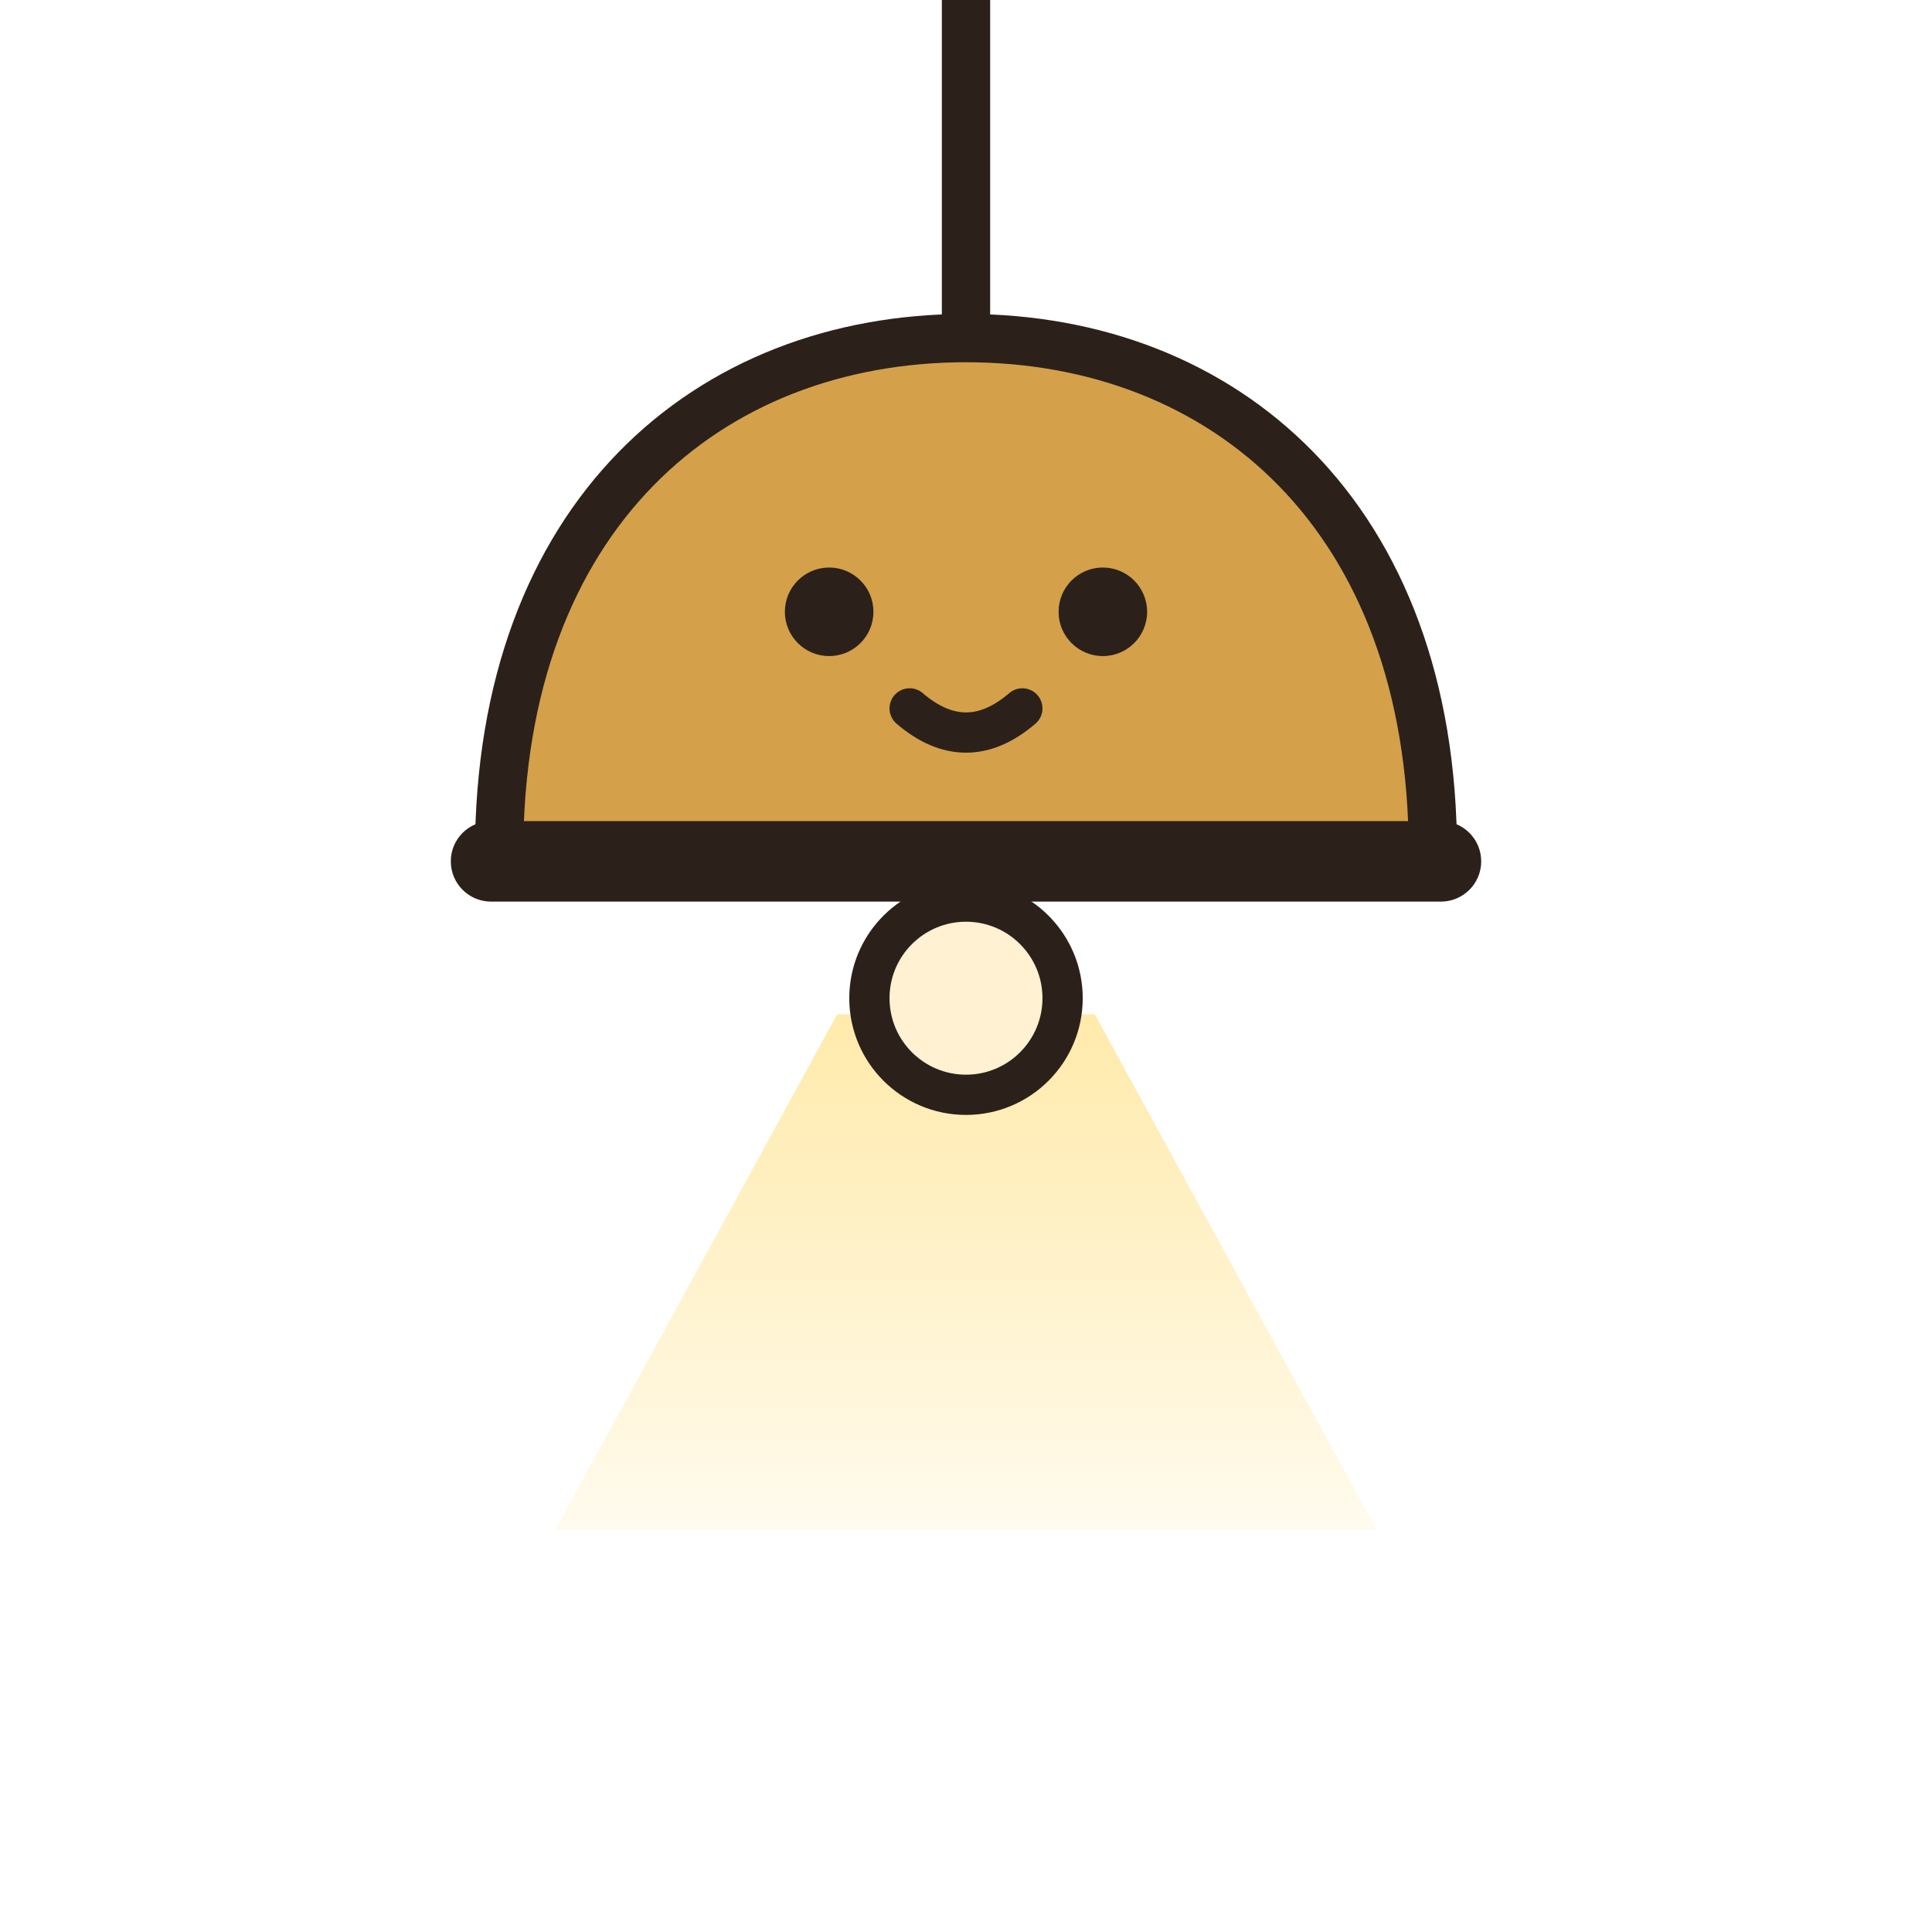
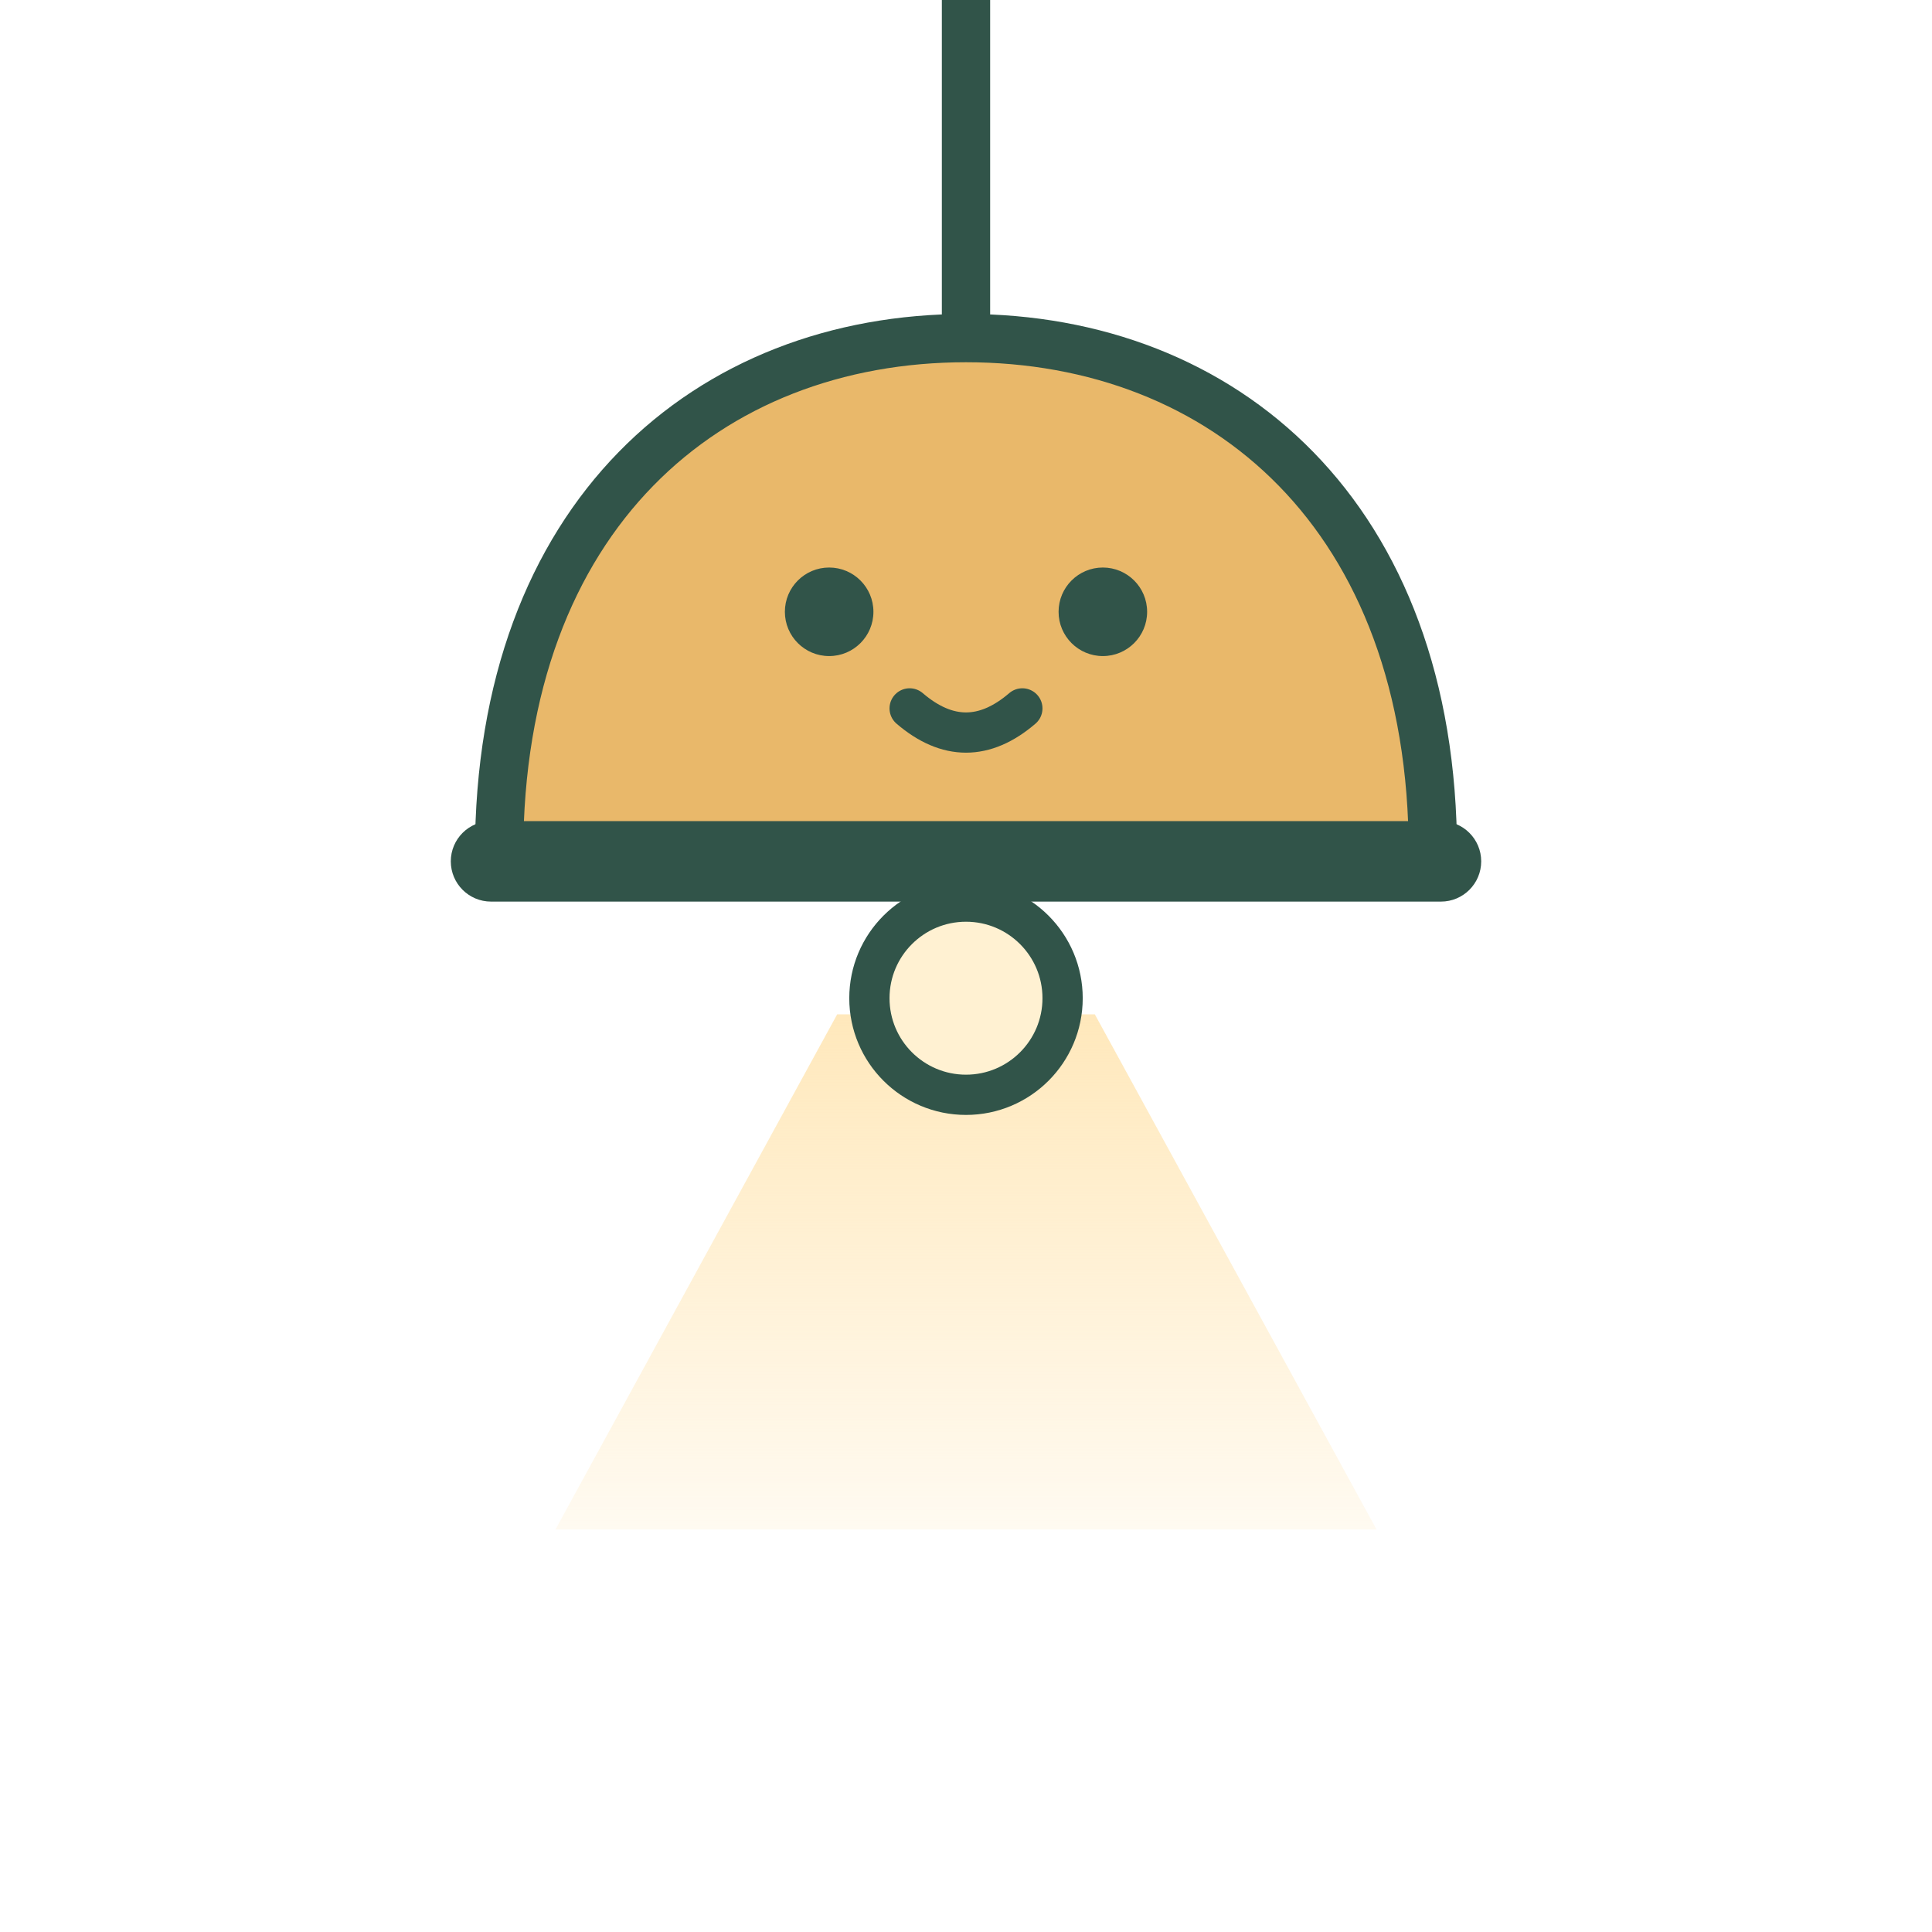
<svg xmlns="http://www.w3.org/2000/svg" viewBox="0 0 240 240" width="240" height="240">
  <defs>
    <linearGradient id="b1" x1="0" y1="0" x2="0" y2="1">
-       <stop offset="0" stop-color="#FFE9A6" stop-opacity=".95" />
-       <stop offset="1" stop-color="#FFE9A6" stop-opacity=".2" />
+       <stop offset="0" stop-color="#FFE7B8" stop-opacity=".95" />
+       <stop offset="1" stop-color="#FFE7B8" stop-opacity=".2" />
    </linearGradient>
  </defs>
  <g transform="rotate(0 120 0)">
    <path d="M104 126 L136 126 L171 190 L69 190 Z" fill="url(#b1)" />
-     <line x1="120" y1="0" x2="120" y2="42" stroke="#2B211A" stroke-width="6" stroke-linecap="round" stroke-linejoin="round" />
-     <path d="M62 106 C62 64 88 42 120 42 C152 42 178 64 178 106 Z" fill="#D4A04A" stroke="#2B211A" stroke-width="6" stroke-linecap="round" stroke-linejoin="round" />
-     <rect x="56" y="102" width="128" height="10" rx="5" fill="#2B211A" />
-     <circle cx="120" cy="124" r="12" fill="#FFF1D2" stroke="#2B211A" stroke-width="5" stroke-linecap="round" stroke-linejoin="round" />
-     <circle cx="103" cy="76" r="5.5" fill="#2B211A" />
-     <circle cx="137" cy="76" r="5.5" fill="#2B211A" />
-     <path d="M113 88 Q120 94 127 88" fill="none" stroke="#2B211A" stroke-width="5" stroke-linecap="round" stroke-linejoin="round" />
+     <line x1="120" y1="0" x2="120" y2="42" stroke="#315449" stroke-width="6" stroke-linecap="round" stroke-linejoin="round" />
+     <path d="M62 106 C62 64 88 42 120 42 C152 42 178 64 178 106 Z" fill="#E9B86A" stroke="#315449" stroke-width="6" stroke-linecap="round" stroke-linejoin="round" />
+     <rect x="56" y="102" width="128" height="10" rx="5" fill="#315449" />
+     <circle cx="120" cy="124" r="12" fill="#FFF1D2" stroke="#315449" stroke-width="5" stroke-linecap="round" stroke-linejoin="round" />
+     <circle cx="103" cy="76" r="5.5" fill="#315449" />
+     <circle cx="137" cy="76" r="5.5" fill="#315449" />
+     <path d="M113 88 Q120 94 127 88" fill="none" stroke="#315449" stroke-width="5" stroke-linecap="round" stroke-linejoin="round" />
  </g>
</svg>
